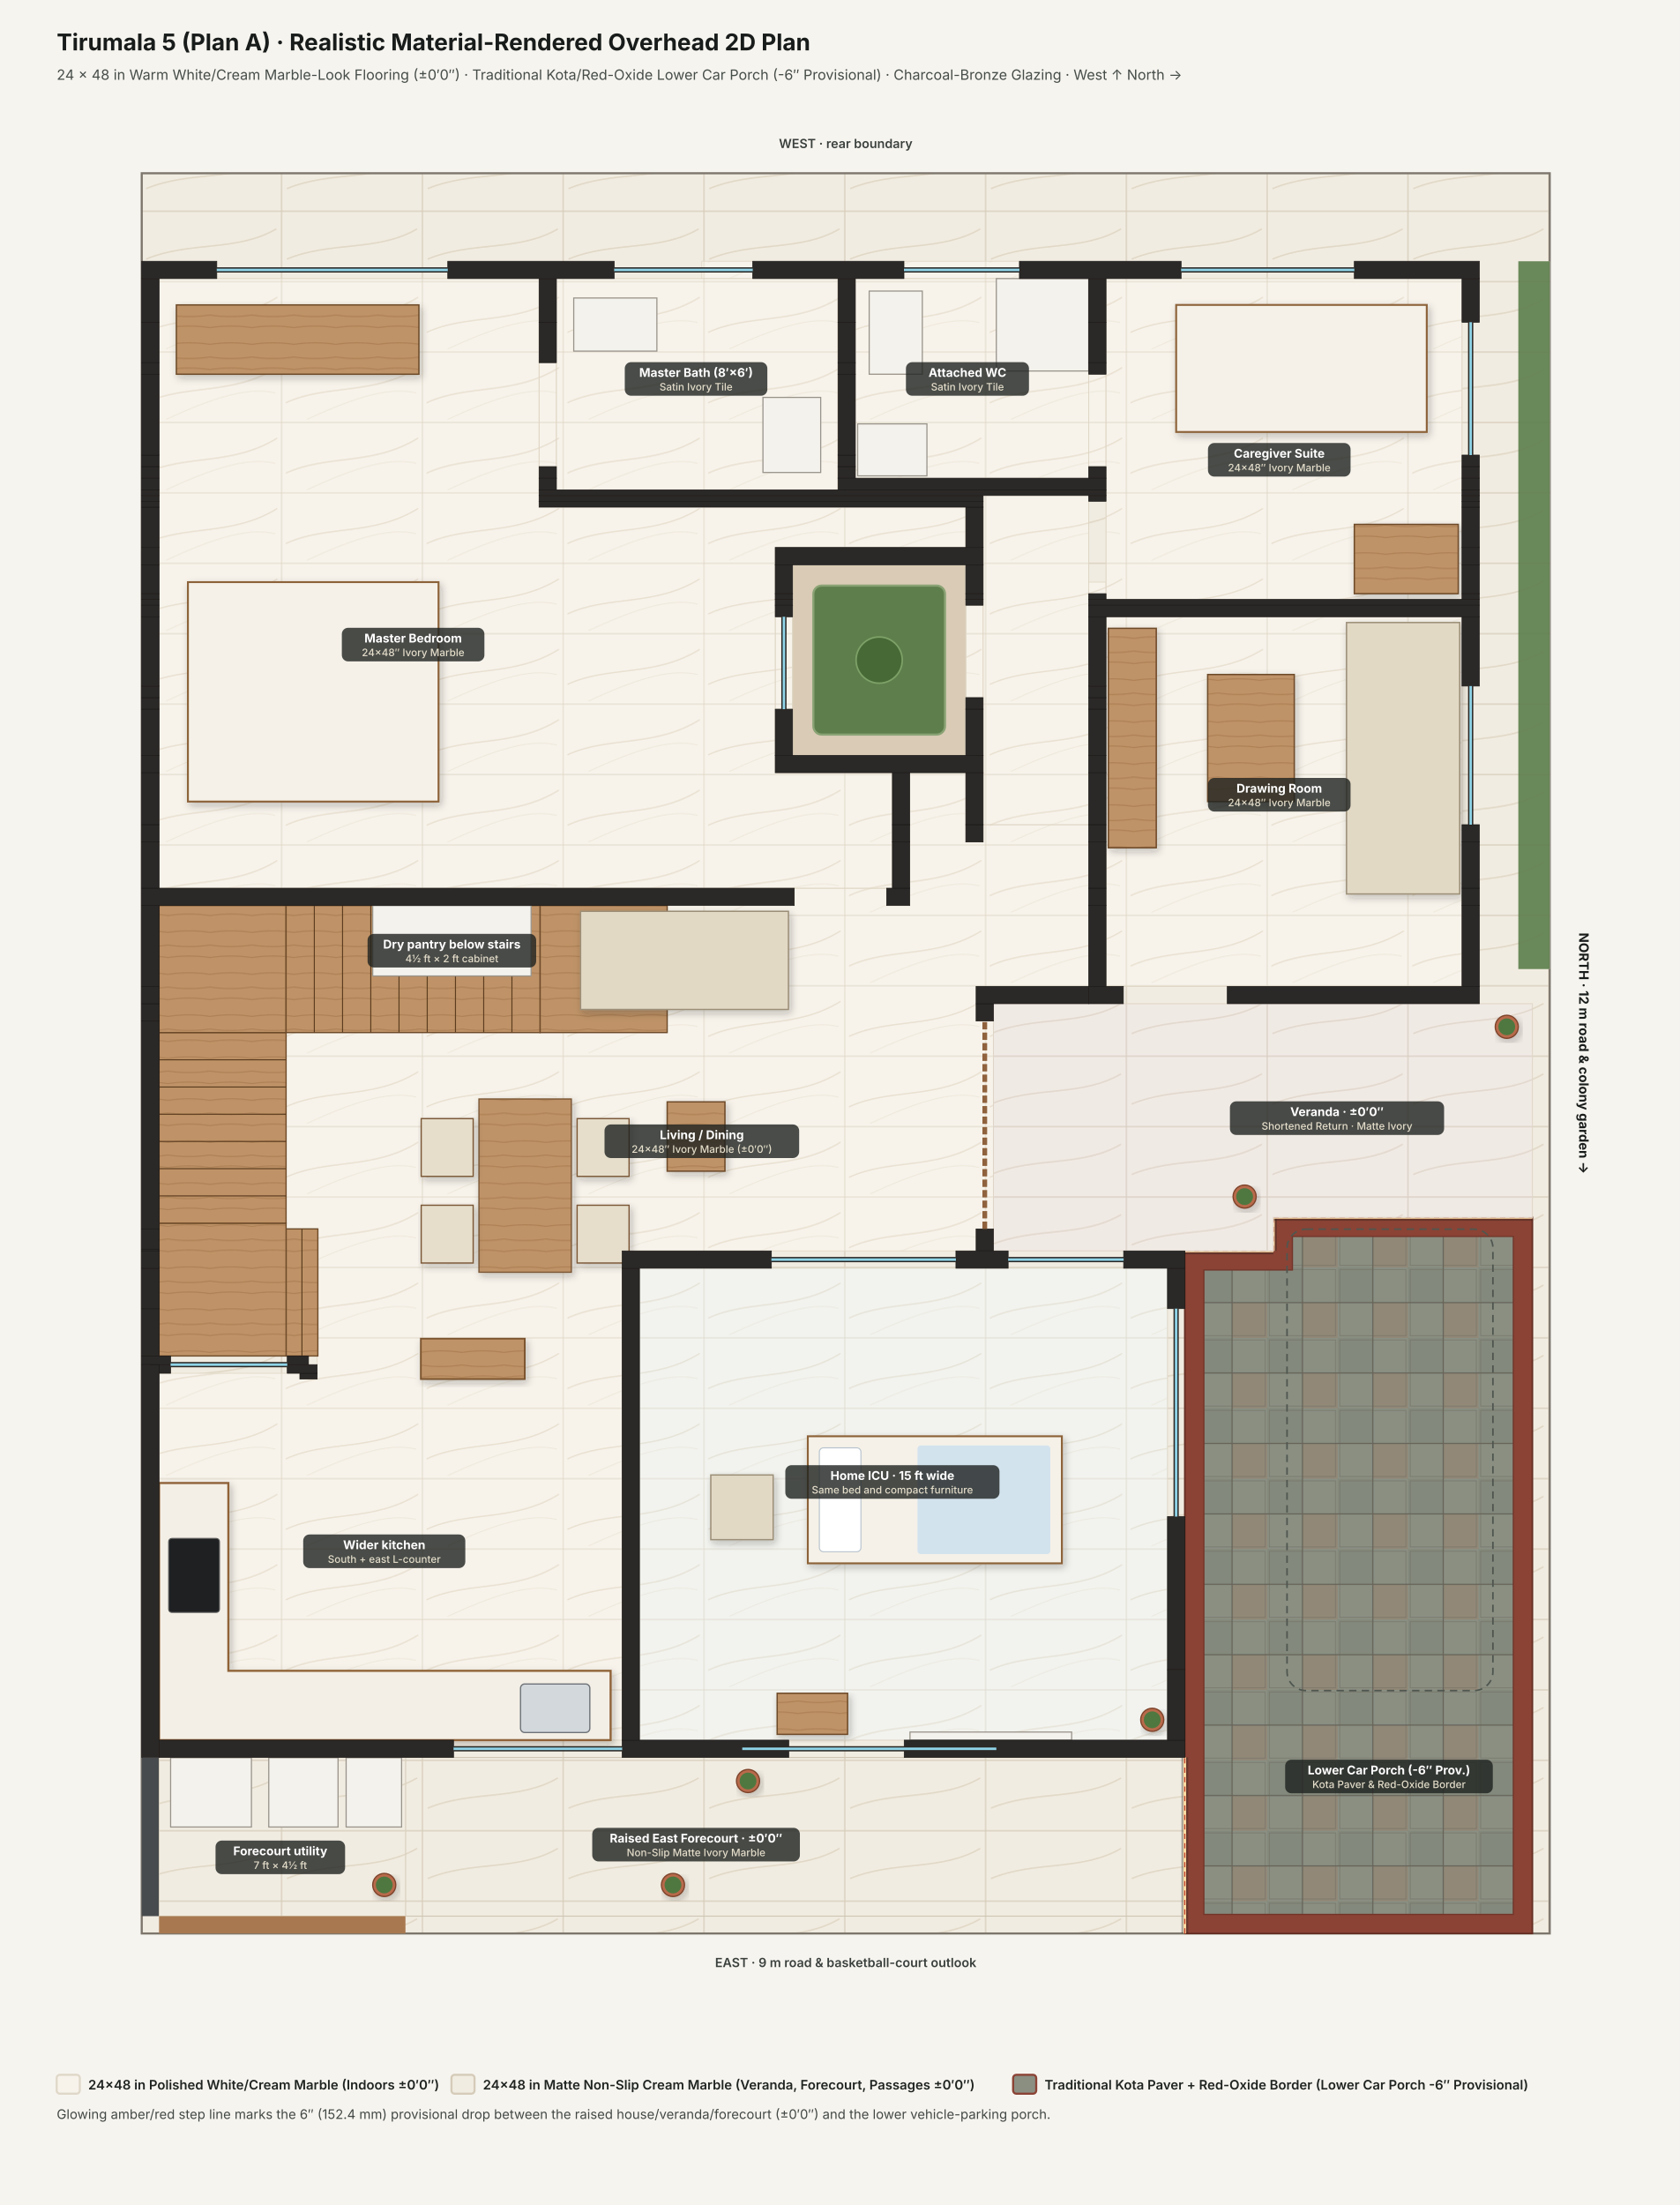
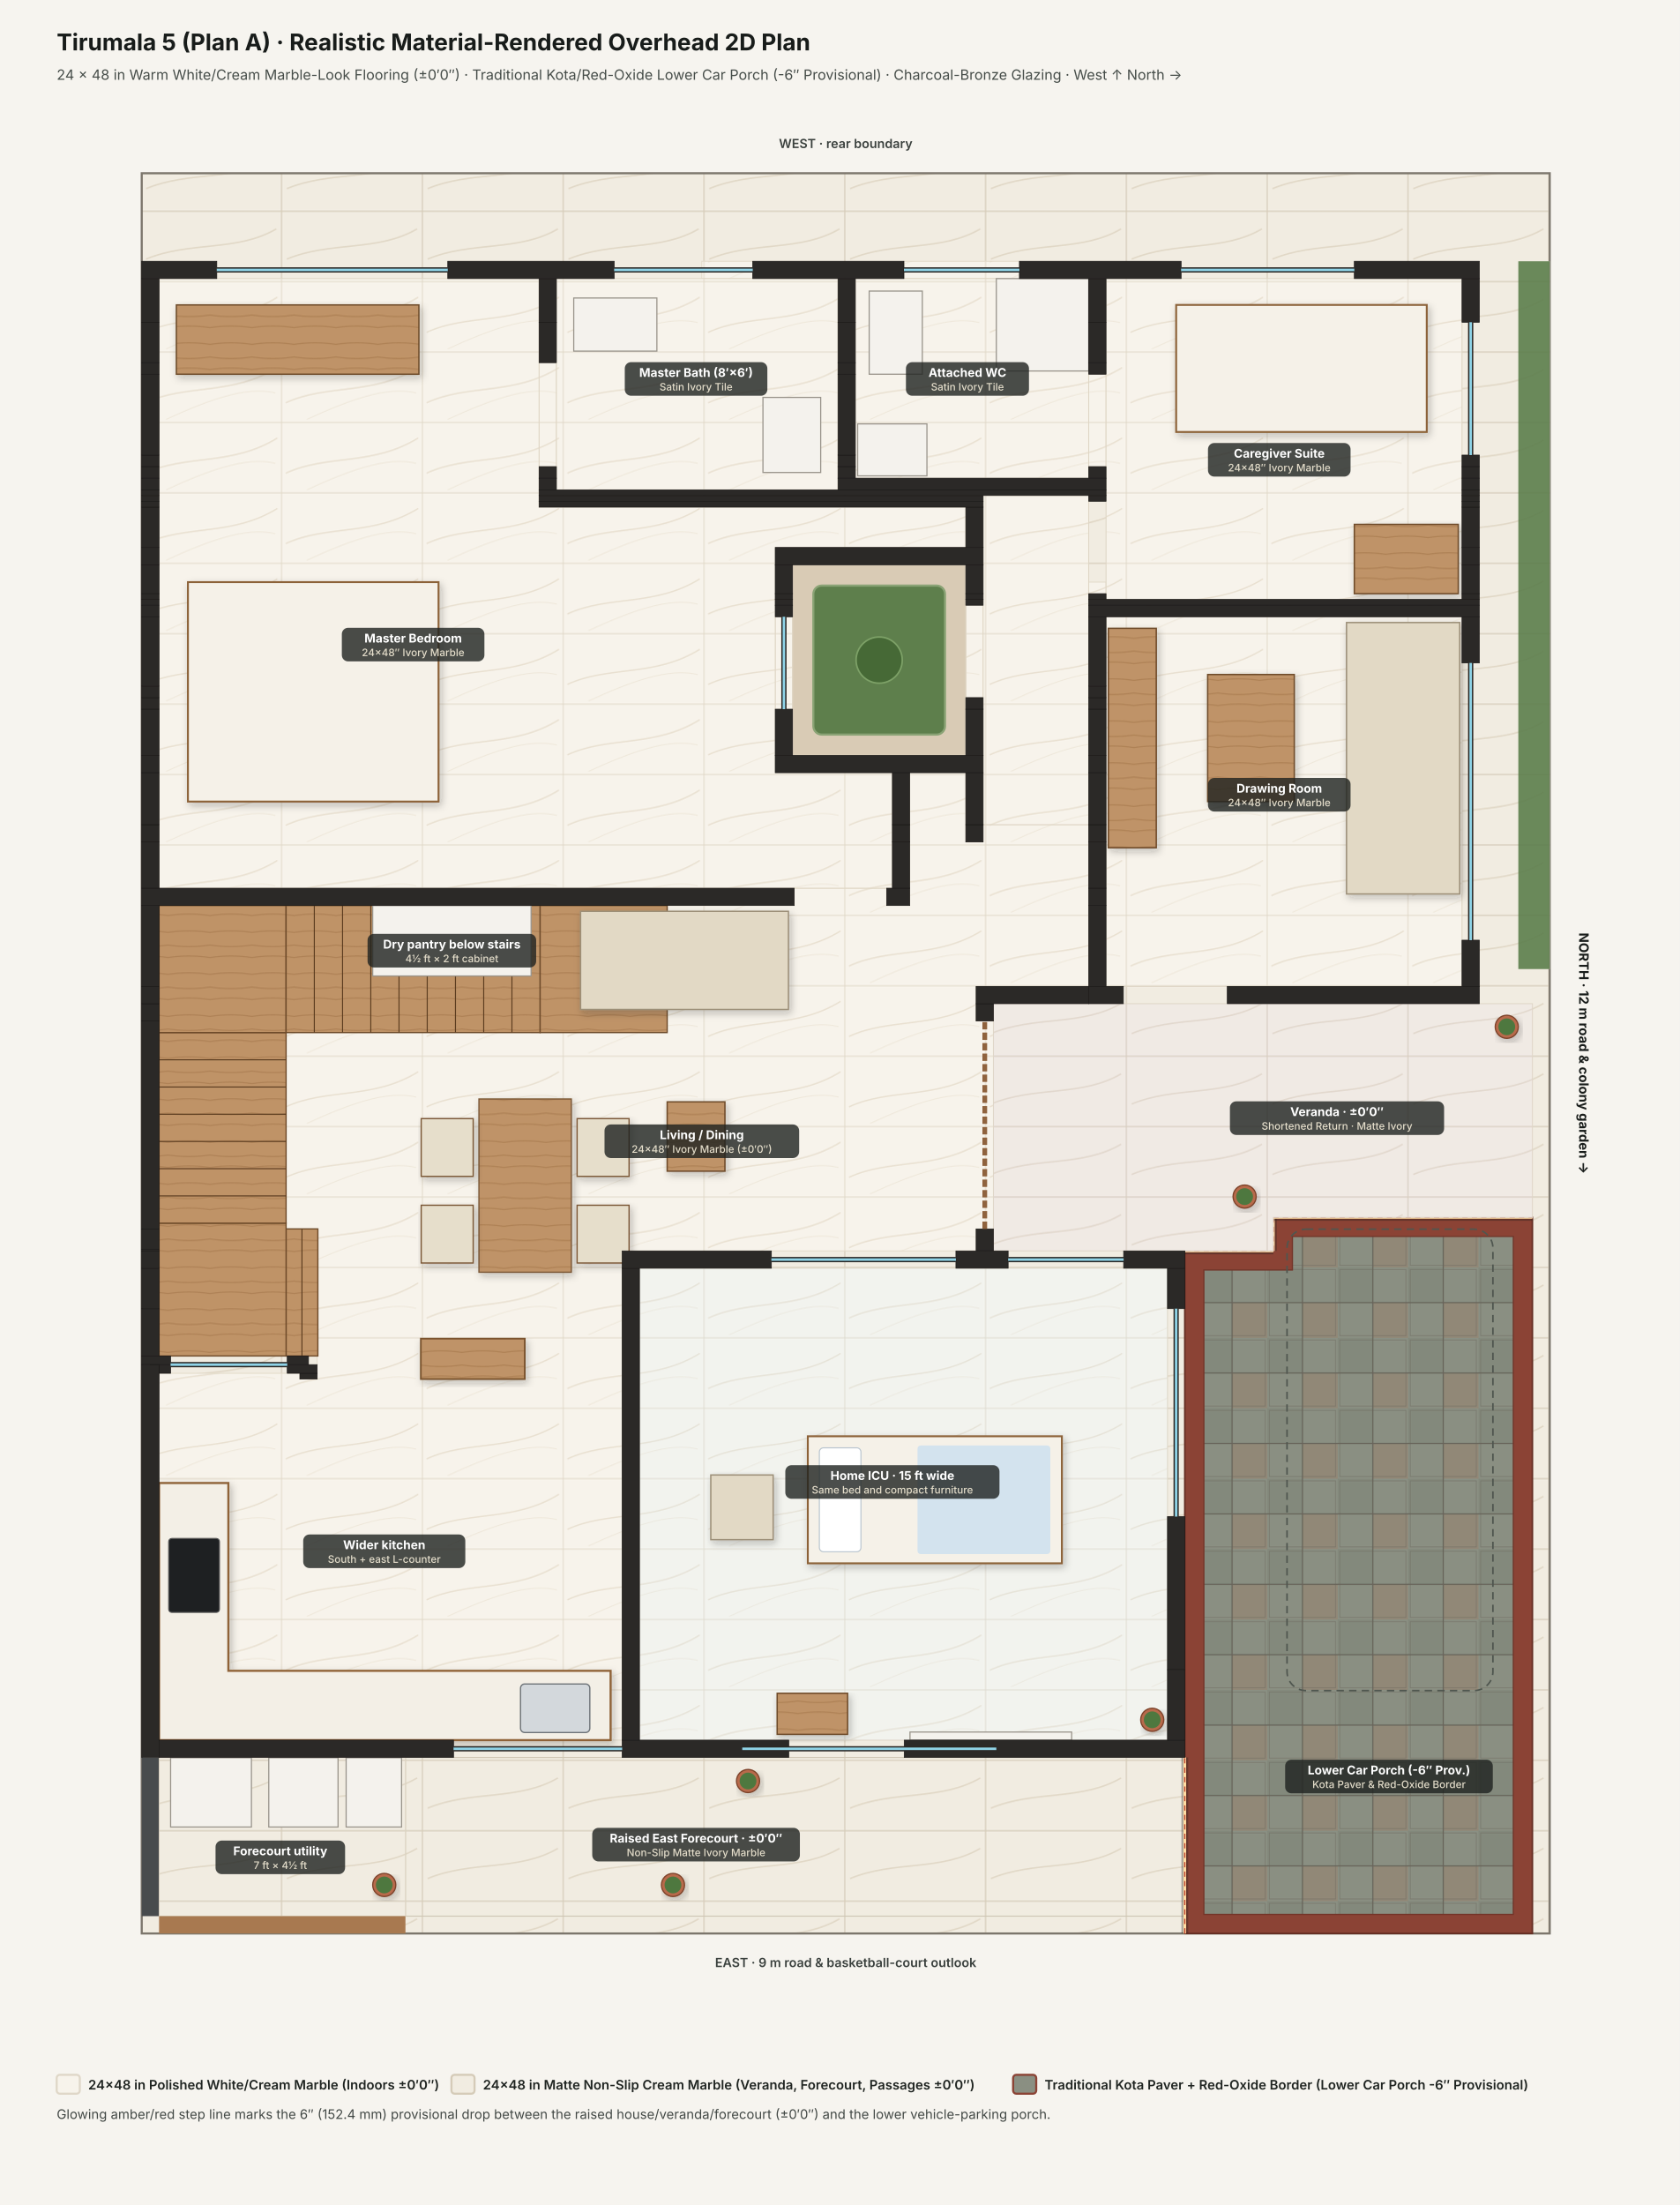
<svg xmlns="http://www.w3.org/2000/svg" viewBox="0 0 1600 2100" width="1600" height="2100" font-family="Inter, -apple-system, BlinkMacSystemFont, Segoe UI, sans-serif">
  <defs>
    <pattern id="marble-indoor" width="134.11" height="67.06" patternUnits="userSpaceOnUse">
      <rect width="134.11" height="67.06" fill="#f7f3eb" />
      <path d="M 4,48.3 C 42.9,30.2 87.2,41.6 130.1,14.8" fill="none" stroke="#e4dac8" stroke-width="1.3" opacity="0.75" />
      <path d="M 24.1,64.1 C 64.4,45.6 100.6,32.2 128.1,38.9" fill="none" stroke="#ebe3d4" stroke-width="0.9" opacity="0.7" />
      <rect width="134.11" height="67.06" fill="none" stroke="#dfd7c8" stroke-width="0.8" />
    </pattern>
    <pattern id="marble-outdoor" width="134.11" height="67.06" patternUnits="userSpaceOnUse">
      <rect width="134.11" height="67.06" fill="#f1ece1" />
      <path d="M 5,45.6 C 46.9,28.2 91.2,38.9 129.1,16.8" fill="none" stroke="#ddd3c0" stroke-width="1.4" opacity="0.8" />
      <rect width="134.11" height="67.06" fill="none" stroke="#d5cbb8" stroke-width="1.0" />
    </pattern>
    <pattern id="kota-porch" width="67.06" height="67.06" patternUnits="userSpaceOnUse">
      <rect width="67.06" height="67.06" fill="#8a8f82" />
      <rect x="0" y="0" width="33.53" height="33.53" fill="#83897c" />
      <rect x="33.53" y="33.53" width="33.53" height="33.53" fill="#97846e" opacity="0.55" />
      <rect x="2" y="2" width="63.06" height="63.06" fill="none" stroke="#6f6b61" stroke-width="0.8" opacity="0.55" />
      <path d="M 0,33.53 L 67.06,33.53 M 33.53,0 L 33.53,67.06" stroke="#68645a" stroke-width="1.1" />
    </pattern>
    <pattern id="oak-grain" width="40" height="40" patternUnits="userSpaceOnUse">
      <rect width="40" height="40" fill="#bf9367" />
      <path d="M0,8 Q20,5 40,8 M0,20 Q20,23 40,20 M0,32 Q20,29 40,32" fill="none" stroke="#a6794e" stroke-width="1.1" opacity="0.65" />
    </pattern>
    <filter id="soft-shadow" x="-10%" y="-10%" width="130%" height="130%">
      <feDropShadow dx="2" dy="3" stdDeviation="3.5" flood-color="#1d1a16" flood-opacity="0.26" />
    </filter>
  </defs>
  <rect x="0" y="0" width="1600" height="2100" fill="#f6f4ef" />
  <text x="54" y="48" font-size="22" font-weight="700" fill="#181c1a">Tirumala 5 (Plan A) · Realistic Material-Rendered Overhead 2D Plan</text>
  <text x="54" y="76" font-size="13.5" fill="#464d49">24 × 48 in Warm White/Cream Marble-Look Flooring (±0′0″) · Traditional Kota/Red-Oxide Lower Car Porch (-6″ Provisional) · Charcoal-Bronze Glazing · West ↑ North →</text>
  <text x="805.56" y="141.0" font-size="12" font-weight="600" text-anchor="middle" fill="#3a403d">WEST · rear boundary</text>
  <text x="805.56" y="1873.4" font-size="12" font-weight="600" text-anchor="middle" fill="#3a403d">EAST · 9 m road &amp; basketball-court outlook</text>
  <text x="1504.12" y="1003.2" font-size="12.5" font-weight="700" text-anchor="middle" fill="#181c1a" transform="rotate(90 1504.12 1003.2)">NORTH · 12 m road &amp; colony garden →</text>
  <rect x="135.0" y="165.0" width="1341.12" height="1676.4" fill="url(#marble-outdoor)" stroke="#7c766c" stroke-width="2" />
  <polygon points="1476.12,922.9 1476.12,248.82 1409.06,248.82 1409.06,922.9" fill="url(#marble-outdoor)" stroke="none" />
  <rect x="1446.2" y="248.82" width="29.9" height="674.1" fill="#587b48" opacity="0.88" />
  <polygon points="151.5,1673.76 1128.52,1673.76 1128.52,1824.9 386.2,1824.9 386.2,1674.02 151.5,1674.02" fill="url(#marble-outdoor)" stroke="#cfc6b4" stroke-width="1" />
  <polygon points="1212.87,1159.4 1459.62,1159.4 1459.62,1841.4 1128.52,1841.4 1128.52,1606.7 1128.52,1258.4 1128.52,1191.34 1212.87,1191.34" fill="#8b4335" stroke="#632d22" stroke-width="1.5" />
  <polygon points="1231.02,1177.55 1441.47,1177.55 1441.47,1823.25 1146.67,1823.25 1146.67,1209.49 1231.02,1209.49" fill="url(#kota-porch)" stroke="#733529" stroke-width="1.2" />
  <line x1="1128.52" y1="1841.4" x2="1128.52" y2="1673.76" stroke="#231f1b" stroke-width="6.5" stroke-opacity="0.35" />
  <line x1="1128.52" y1="1841.4" x2="1128.52" y2="1673.76" stroke="#ffdca2" stroke-width="2.6" />
  <line x1="1128.52" y1="1841.4" x2="1128.52" y2="1673.76" stroke="#b83b2b" stroke-width="1.1" stroke-dasharray="5,4" />
  <line x1="1128.52" y1="1191.34" x2="1212.87" y2="1191.34" stroke="#231f1b" stroke-width="6.5" stroke-opacity="0.35" />
  <line x1="1128.52" y1="1191.34" x2="1212.87" y2="1191.34" stroke="#ffdca2" stroke-width="2.6" />
  <line x1="1128.52" y1="1191.34" x2="1212.87" y2="1191.34" stroke="#b83b2b" stroke-width="1.1" stroke-dasharray="5,4" />
  <line x1="1212.87" y1="1191.34" x2="1212.87" y2="1159.4" stroke="#231f1b" stroke-width="6.5" stroke-opacity="0.35" />
  <line x1="1212.87" y1="1191.34" x2="1212.87" y2="1159.4" stroke="#ffdca2" stroke-width="2.6" />
  <line x1="1212.87" y1="1191.34" x2="1212.87" y2="1159.4" stroke="#b83b2b" stroke-width="1.1" stroke-dasharray="5,4" />
  <line x1="1212.87" y1="1159.4" x2="1459.62" y2="1159.4" stroke="#231f1b" stroke-width="6.5" stroke-opacity="0.35" />
  <line x1="1212.87" y1="1159.4" x2="1459.62" y2="1159.4" stroke="#ffdca2" stroke-width="2.6" />
  <line x1="1212.87" y1="1159.4" x2="1459.62" y2="1159.4" stroke="#b83b2b" stroke-width="1.1" stroke-dasharray="5,4" />
  <polygon points="285.61,1307.9 285.61,1313.4 302.11,1313.4 302.11,1307.9 302.11,1299.65 302.11,1291.4 302.75,1291.4 302.75,1170.4 272.5,1170.4 272.5,1164.9 272.5,983.4 355.0,983.4 355.0,862.44 505.88,862.44 505.88,983.4 514.5,983.4 514.5,862.4 723.5,862.4 756.5,862.4 756.5,845.9 844.5,845.9 844.5,862.4 866.5,862.4 866.5,845.9 866.5,801.9 866.5,785.4 866.5,735.9 905.0,735.9 919.92,735.9 919.92,785.4 919.92,801.9 936.42,801.9 936.42,785.4 1037.0,785.4 1037.0,801.9 1037.0,845.9 1037.0,862.4 1037.0,922.9 1037.0,939.4 929.75,939.4 929.75,955.9 929.75,972.4 946.25,972.4 946.25,1170.4 929.75,1170.4 929.75,1191.34 918.75,1191.34 910.5,1191.34 751.26,1191.34 734.76,1191.34 718.26,1191.34 592.6,1191.34 592.6,1207.84 592.6,1657.26 569.5,1657.26 450.61,1657.26 432.0,1657.26 417.61,1657.26 400.85,1657.26 151.5,1657.26 151.5,1307.9 162.5,1307.9 273.6,1307.9" fill="url(#marble-indoor)" stroke="#e2d9c8" stroke-width="0.8" />
  <polygon points="888.5,248.82 905.0,248.82 971.0,248.82 971.0,265.32 861.0,265.32 861.0,248.82" fill="url(#marble-indoor)" stroke="#e2d9c8" stroke-width="0.8" />
  <polygon points="529.98,444.4 513.48,444.4 513.48,345.4 529.98,345.4 529.98,345.4 529.98,444.4" fill="url(#marble-indoor)" stroke="#e2d9c8" stroke-width="0.8" />
  <polygon points="754.92,587.4 754.92,675.4 738.42,675.4 738.42,587.4" fill="url(#marble-indoor)" stroke="#e2d9c8" stroke-width="0.8" />
  <polygon points="919.92,576.4 936.42,576.4 936.42,664.4 919.92,664.4" fill="url(#marble-indoor)" stroke="#e2d9c8" stroke-width="0.8" />
  <polygon points="1053.5,356.4 1053.5,444.4 1037.0,444.4 1037.0,356.4" fill="url(#marble-indoor)" stroke="#e2d9c8" stroke-width="0.8" />
  <polygon points="716.98,248.82 716.98,265.32 668.5,265.32 668.5,248.82 707.0,248.82" fill="url(#marble-indoor)" stroke="#e2d9c8" stroke-width="0.8" />
  <polygon points="1037.0,554.4 1053.5,554.4 1053.5,565.4 1037.0,565.4" fill="url(#marble-indoor)" stroke="#e2d9c8" stroke-width="0.8" />
  <polygon points="850.0,845.9 738.42,845.9 151.5,845.9 151.5,482.99 151.5,265.32 513.48,265.32 513.48,482.99 738.42,482.99 919.92,482.99 919.92,521.4 738.42,521.4 738.42,735.9 850.0,735.9" fill="url(#marble-indoor)" stroke="#dfd6c5" stroke-width="0.9" />
  <polygon points="798.21,466.49 798.21,265.32 529.98,265.32 529.98,466.49" fill="url(#marble-indoor)" stroke="#dfd6c5" stroke-width="0.9" />
  <polygon points="1112.02,1657.26 1112.02,1207.84 609.1,1207.84 609.1,1657.26" fill="url(#marble-indoor)" stroke="#dfd6c5" stroke-width="0.9" />
  <polygon points="1392.56,939.4 1392.56,587.4 1053.5,587.4 1053.5,939.4" fill="url(#marble-indoor)" stroke="#dfd6c5" stroke-width="0.9" />
  <polygon points="1392.56,570.9 1392.56,265.32 1053.5,265.32 1053.5,570.9" fill="url(#marble-indoor)" stroke="#dfd6c5" stroke-width="0.9" />
  <polygon points="1037.0,455.4 1037.0,265.32 814.71,265.32 814.71,455.4" fill="url(#marble-indoor)" stroke="#dfd6c5" stroke-width="0.9" />
  <polygon points="919.92,719.4 919.92,537.9 754.92,537.9 754.92,719.4" fill="#d9cbb5" stroke="#dfd6c5" stroke-width="0.9" />
  <rect x="774.72" y="557.7" width="125.4" height="141.9" rx="8" fill="#5e7f4c" stroke="#8aa375" stroke-width="2" />
  <circle cx="837.42" cy="628.65" r="22" fill="#466936" stroke="#7da167" stroke-width="1.5" />
  <polygon points="1037.0,785.4 1037.0,471.9 936.42,471.9 936.42,785.4" fill="url(#marble-indoor)" stroke="#dfd6c5" stroke-width="0.9" />
  <polygon points="1169.0,955.9 1409.06,955.9 1459.62,955.9 1459.62,1109.9 1459.62,1159.4 1212.87,1159.4 1212.87,1191.34 1128.52,1191.34 1070.26,1191.34 960.26,1191.34 946.25,1191.34 946.25,1170.4 946.25,1109.9 946.25,972.4 946.25,955.9 1037.0,955.9 1070.0,955.9" fill="url(#marble-outdoor)" stroke="#dfd6c5" stroke-width="0.9" />
  <polygon points="386.2,1824.9 386.2,1674.02 151.5,1674.02 151.5,1824.9" fill="url(#marble-outdoor)" stroke="#dfd6c5" stroke-width="0.9" />
  <polygon points="1112.02,1657.26 1112.02,1207.84 609.1,1207.84 609.1,1657.26" fill="#d8eefb" fill-opacity="0.16" stroke="none" />
  <polygon points="1169.0,955.9 1409.06,955.9 1459.62,955.9 1459.62,1109.9 1459.62,1159.4 1212.87,1159.4 1212.87,1191.34 1128.52,1191.34 1070.26,1191.34 960.26,1191.34 946.25,1191.34 946.25,1170.4 946.25,1109.9 946.25,972.4 946.25,955.9 1037.0,955.9 1070.0,955.9" fill="#eadcf8" fill-opacity="0.14" stroke="none" />
  <polygon points="151.5,1657.26 581.6,1657.26 581.6,1591.26 217.5,1591.26 217.5,1412.4 151.5,1412.4" fill="#f3efe6" stroke="#8f6339" stroke-width="2.0" filter="url(#soft-shadow)" />
  <polygon points="499.85,1313.4 499.85,1274.9 400.85,1274.9 400.85,1313.4" fill="url(#oak-grain)" stroke="#7a522d" stroke-width="1.6" filter="url(#soft-shadow)" />
  <rect x="495.8" y="1603.8" width="66.0" height="46.2" rx="4" fill="#d3d8dc" stroke="#6d7378" stroke-width="1.2" />
  <rect x="160.65" y="1465.2" width="48.4" height="70.4" rx="3" fill="#1e2022" stroke="#555" stroke-width="1" />
  <polygon points="302.75,1291.4 302.75,1170.4 272.5,1170.4 272.5,1291.4" fill="url(#oak-grain)" stroke="#6e4b2a" stroke-width="1.2" />
  <line x1="287.62" y1="1291.4" x2="287.62" y2="1170.4" stroke="#5c3d20" stroke-width="1.0" />
  <polygon points="272.5,1291.4 272.5,1164.9 151.5,1164.9 151.5,1291.4" fill="url(#oak-grain)" stroke="#6e4b2a" stroke-width="1.2" />
  <polygon points="272.5,1164.9 272.5,983.4 151.5,983.4 151.5,1164.9" fill="url(#oak-grain)" stroke="#6e4b2a" stroke-width="1.2" />
  <line x1="151.5" y1="1138.97" x2="272.5" y2="1138.97" stroke="#5c3d20" stroke-width="1.0" />
  <line x1="151.5" y1="1113.04" x2="272.5" y2="1113.04" stroke="#5c3d20" stroke-width="1.0" />
  <line x1="151.5" y1="1087.11" x2="272.5" y2="1087.11" stroke="#5c3d20" stroke-width="1.0" />
  <line x1="151.5" y1="1061.19" x2="272.5" y2="1061.19" stroke="#5c3d20" stroke-width="1.0" />
  <line x1="151.5" y1="1035.26" x2="272.5" y2="1035.26" stroke="#5c3d20" stroke-width="1.0" />
  <line x1="151.5" y1="1009.33" x2="272.5" y2="1009.33" stroke="#5c3d20" stroke-width="1.0" />
  <polygon points="272.5,983.4 272.5,862.4 151.5,862.4 151.5,983.4" fill="url(#oak-grain)" stroke="#6e4b2a" stroke-width="1.2" />
  <polygon points="514.5,983.4 514.5,862.4 272.5,862.4 272.5,983.4" fill="url(#oak-grain)" stroke="#6e4b2a" stroke-width="1.2" />
  <line x1="299.39" y1="983.4" x2="299.39" y2="862.4" stroke="#5c3d20" stroke-width="1.0" />
  <line x1="326.28" y1="983.4" x2="326.28" y2="862.4" stroke="#5c3d20" stroke-width="1.0" />
  <line x1="353.17" y1="983.4" x2="353.17" y2="862.4" stroke="#5c3d20" stroke-width="1.0" />
  <line x1="380.06" y1="983.4" x2="380.06" y2="862.4" stroke="#5c3d20" stroke-width="1.0" />
  <line x1="406.94" y1="983.4" x2="406.94" y2="862.4" stroke="#5c3d20" stroke-width="1.0" />
  <line x1="433.83" y1="983.4" x2="433.83" y2="862.4" stroke="#5c3d20" stroke-width="1.0" />
  <line x1="460.72" y1="983.4" x2="460.72" y2="862.4" stroke="#5c3d20" stroke-width="1.0" />
  <line x1="487.61" y1="983.4" x2="487.61" y2="862.4" stroke="#5c3d20" stroke-width="1.0" />
  <polygon points="635.5,983.4 635.5,862.4 514.5,862.4 514.5,983.4" fill="url(#oak-grain)" stroke="#6e4b2a" stroke-width="1.2" />
  <polygon points="417.7,763.4 417.7,554.4 179.0,554.4 179.0,763.4" fill="#f5f1e8" stroke="#8c6239" stroke-width="1.8" filter="url(#soft-shadow)" />
  <polygon points="399.0,356.4 399.0,290.4 168.0,290.4 168.0,356.4" fill="url(#oak-grain)" stroke="#6e4b2a" stroke-width="1.3" filter="url(#soft-shadow)" />
  <polygon points="625.68,334.4 625.68,283.8 546.48,283.8 546.48,334.4" fill="#f4f2ed" stroke="#99948b" stroke-width="1.1" />
  <polygon points="781.71,449.99 781.71,378.49 726.71,378.49 726.71,449.99" fill="#f4f2ed" stroke="#99948b" stroke-width="1.1" />
  <polygon points="1011.44,1488.87 1011.44,1367.87 769.44,1367.87 769.44,1488.87" fill="#f5f1e8" stroke="#8c6239" stroke-width="1.8" filter="url(#soft-shadow)" />
  <rect x="780.44" y="1378.87" width="39.6" height="99.0" rx="4" fill="#ffffff" stroke="#b8c4ce" stroke-width="1" />
  <rect x="873.94" y="1376.67" width="126.5" height="103.4" rx="3" fill="#d3e3ee" stroke="none" />
  <polygon points="736.44,1466.34 736.44,1404.74 677.04,1404.74 677.04,1466.34" fill="#e2d9c5" stroke="#9c8f78" stroke-width="1.3" filter="url(#soft-shadow)" />
  <polygon points="807.32,1651.76 807.32,1612.64 740.26,1612.64 740.26,1651.76" fill="url(#oak-grain)" stroke="#6e4b2a" stroke-width="1.3" filter="url(#soft-shadow)" />
  <polygon points="1020.76,1657.26 1020.76,1649.56 866.76,1649.56 866.76,1657.26" fill="#f4f2ed" stroke="#99948b" stroke-width="1.1" />
  <polygon points="1358.99,411.4 1358.99,290.4 1120.29,290.4 1120.29,411.4" fill="#f5f1e8" stroke="#8c6239" stroke-width="1.8" filter="url(#soft-shadow)" />
  <polygon points="1389.0,565.4 1389.0,499.4 1290.0,499.4 1290.0,565.4" fill="url(#oak-grain)" stroke="#6e4b2a" stroke-width="1.3" filter="url(#soft-shadow)" />
  <polygon points="878.51,356.4 878.51,277.2 827.91,277.2 827.91,356.4" fill="#f4f2ed" stroke="#99948b" stroke-width="1.1" />
  <polygon points="882.91,453.2 882.91,403.7 816.91,403.7 816.91,453.2" fill="#f4f2ed" stroke="#99948b" stroke-width="1.1" />
  <polygon points="1037.0,353.32 1037.0,265.32 949.0,265.32 949.0,353.32" fill="#f4f2ed" stroke="#99948b" stroke-width="1.1" />
  <polygon points="1390.36,851.4 1390.36,592.9 1282.56,592.9 1282.56,851.4" fill="#e2d9c5" stroke="#9c8f78" stroke-width="1.3" filter="url(#soft-shadow)" />
  <polygon points="1232.8,763.4 1232.8,642.4 1150.3,642.4 1150.3,763.4" fill="url(#oak-grain)" stroke="#6e4b2a" stroke-width="1.3" filter="url(#soft-shadow)" />
  <polygon points="1101.35,807.4 1101.35,598.4 1055.7,598.4 1055.7,807.4" fill="url(#oak-grain)" stroke="#6e4b2a" stroke-width="1.3" filter="url(#soft-shadow)" />
  <polygon points="751.0,961.4 751.0,867.9 553.0,867.9 553.0,961.4" fill="#e2d9c5" stroke="#9c8f78" stroke-width="1.3" filter="url(#soft-shadow)" />
  <polygon points="690.5,1115.4 690.5,1049.4 635.5,1049.4 635.5,1115.4" fill="url(#oak-grain)" stroke="#6e4b2a" stroke-width="1.3" filter="url(#soft-shadow)" />
  <polygon points="544.2,1211.65 544.2,1046.65 456.2,1046.65 456.2,1211.65" fill="url(#oak-grain)" stroke="#7a5736" stroke-width="1.2" filter="url(#soft-shadow)" />
  <polygon points="450.7,1202.85 450.7,1147.85 401.2,1147.85 401.2,1202.85" fill="#e6decb" stroke="#7a5736" stroke-width="1.2" filter="url(#soft-shadow)" />
  <polygon points="450.7,1120.35 450.7,1065.35 401.2,1065.35 401.2,1120.35" fill="#e6decb" stroke="#7a5736" stroke-width="1.2" filter="url(#soft-shadow)" />
  <polygon points="599.2,1202.85 599.2,1147.85 549.7,1147.85 549.7,1202.85" fill="#e6decb" stroke="#7a5736" stroke-width="1.2" filter="url(#soft-shadow)" />
  <polygon points="599.2,1120.35 599.2,1065.35 549.7,1065.35 549.7,1120.35" fill="#e6decb" stroke="#7a5736" stroke-width="1.2" filter="url(#soft-shadow)" />
  <polygon points="505.88,929.5 505.88,862.44 355.0,862.44 355.0,929.5" fill="#f4f2ed" stroke="#99948b" stroke-width="1.1" />
  <polygon points="239.5,1740.02 239.5,1674.02 162.5,1674.02 162.5,1740.02" fill="#f4f2ed" stroke="#99948b" stroke-width="1.1" />
  <polygon points="322.0,1740.02 322.0,1674.02 256.0,1674.02 256.0,1740.02" fill="#f4f2ed" stroke="#99948b" stroke-width="1.1" />
  <polygon points="382.5,1740.02 382.5,1674.02 329.7,1674.02 329.7,1740.02" fill="#f4f2ed" stroke="#99948b" stroke-width="1.1" />
  <rect x="1225.9" y="1170.67" width="196.1" height="439.4" rx="18" fill="none" stroke="#4f564f" stroke-width="1.5" stroke-dasharray="7,5" />
  <rect x="861.26" y="1657.26" width="267.26" height="16.5" fill="#2b2927" stroke="#1a1817" stroke-width="0.6" />
  <rect x="1112.02" y="1444.34" width="16.5" height="145.86" fill="#2b2927" stroke="#1a1817" stroke-width="0.6" />
  <rect x="285.61" y="1307.9" width="16.5" height="5.5" fill="#2b2927" stroke="#1a1817" stroke-width="0.6" />
  <rect x="273.6" y="1299.65" width="28.51" height="8.25" fill="#2b2927" stroke="#1a1817" stroke-width="0.6" />
  <rect x="143.25" y="1299.65" width="19.25" height="8.25" fill="#2b2927" stroke="#1a1817" stroke-width="0.6" />
  <rect x="273.6" y="1291.4" width="20.26" height="8.25" fill="#2b2927" stroke="#1a1817" stroke-width="0.6" />
  <rect x="135.0" y="1291.4" width="27.5" height="8.25" fill="#2b2927" stroke="#1a1817" stroke-width="0.6" />
  <rect x="135.0" y="1246.34" width="16.5" height="45.06" fill="#2b2927" stroke="#1a1817" stroke-width="0.6" />
  <rect x="135.0" y="1207.84" width="16.5" height="38.5" fill="#2b2927" stroke="#1a1817" stroke-width="0.6" />
  <rect x="1112.02" y="1207.84" width="16.5" height="38.5" fill="#2b2927" stroke="#1a1817" stroke-width="0.6" />
  <rect x="135.0" y="1191.34" width="16.5" height="16.5" fill="#2b2927" stroke="#1a1817" stroke-width="0.6" />
  <rect x="1070.26" y="1191.34" width="58.26" height="16.5" fill="#2b2927" stroke="#1a1817" stroke-width="0.6" />
  <rect x="135.0" y="1189.69" width="16.5" height="1.65" fill="#2b2927" stroke="#1a1817" stroke-width="0.6" />
  <rect x="135.0" y="1170.4" width="16.5" height="19.29" fill="#2b2927" stroke="#1a1817" stroke-width="0.6" />
  <rect x="135.0" y="972.4" width="16.5" height="198.0" fill="#2b2927" stroke="#1a1817" stroke-width="0.6" />
  <rect x="135.0" y="955.9" width="16.5" height="16.5" fill="#2b2927" stroke="#1a1817" stroke-width="0.6" />
  <rect x="1037.0" y="939.4" width="33.0" height="16.5" fill="#2b2927" stroke="#1a1817" stroke-width="0.6" />
  <rect x="135.0" y="939.4" width="16.5" height="16.5" fill="#2b2927" stroke="#1a1817" stroke-width="0.6" />
  <rect x="1169.0" y="939.4" width="240.06" height="16.5" fill="#2b2927" stroke="#1a1817" stroke-width="0.6" />
  <rect x="1037.0" y="862.4" width="16.5" height="77.0" fill="#2b2927" stroke="#1a1817" stroke-width="0.6" />
  <rect x="135.0" y="862.4" width="16.5" height="77.0" fill="#2b2927" stroke="#1a1817" stroke-width="0.6" />
-   <rect x="1392.56" y="862.4" width="16.5" height="77.0" fill="#2b2927" stroke="#1a1817" stroke-width="0.6" />
+   <rect x="1392.56" y="895.4" width="16.5" height="44.0" fill="#2b2927" stroke="#1a1817" stroke-width="0.6" />
  <rect x="844.5" y="845.9" width="22.0" height="16.5" fill="#2b2927" stroke="#1a1817" stroke-width="0.6" />
  <rect x="1037.0" y="845.9" width="16.5" height="16.5" fill="#2b2927" stroke="#1a1817" stroke-width="0.6" />
  <rect x="135.0" y="845.9" width="621.5" height="16.5" fill="#2b2927" stroke="#1a1817" stroke-width="0.6" />
-   <rect x="1392.56" y="845.9" width="16.5" height="16.5" fill="#2b2927" stroke="#1a1817" stroke-width="0.6" />
  <rect x="850.0" y="801.9" width="16.5" height="44.0" fill="#2b2927" stroke="#1a1817" stroke-width="0.6" />
  <rect x="1037.0" y="801.9" width="16.5" height="44.0" fill="#2b2927" stroke="#1a1817" stroke-width="0.6" />
  <rect x="135.0" y="801.9" width="16.5" height="44.0" fill="#2b2927" stroke="#1a1817" stroke-width="0.6" />
-   <rect x="1392.56" y="801.9" width="16.5" height="44.0" fill="#2b2927" stroke="#1a1817" stroke-width="0.6" />
  <rect x="919.92" y="785.4" width="16.5" height="16.5" fill="#2b2927" stroke="#1a1817" stroke-width="0.6" />
  <rect x="850.0" y="785.4" width="16.5" height="16.5" fill="#2b2927" stroke="#1a1817" stroke-width="0.6" />
  <rect x="1037.0" y="785.4" width="16.5" height="16.5" fill="#2b2927" stroke="#1a1817" stroke-width="0.6" />
  <rect x="135.0" y="785.4" width="16.5" height="16.5" fill="#2b2927" stroke="#1a1817" stroke-width="0.6" />
-   <rect x="1392.56" y="785.4" width="16.5" height="16.5" fill="#2b2927" stroke="#1a1817" stroke-width="0.6" />
  <rect x="919.92" y="735.9" width="16.5" height="49.5" fill="#2b2927" stroke="#1a1817" stroke-width="0.6" />
  <rect x="850.0" y="735.9" width="16.5" height="49.5" fill="#2b2927" stroke="#1a1817" stroke-width="0.6" />
  <rect x="1037.0" y="735.9" width="16.5" height="49.5" fill="#2b2927" stroke="#1a1817" stroke-width="0.6" />
  <rect x="135.0" y="735.9" width="16.5" height="49.5" fill="#2b2927" stroke="#1a1817" stroke-width="0.6" />
  <rect x="738.42" y="719.4" width="198.0" height="16.5" fill="#2b2927" stroke="#1a1817" stroke-width="0.6" />
  <rect x="1037.0" y="719.4" width="16.5" height="16.5" fill="#2b2927" stroke="#1a1817" stroke-width="0.6" />
  <rect x="135.0" y="719.4" width="16.5" height="16.5" fill="#2b2927" stroke="#1a1817" stroke-width="0.6" />
  <rect x="919.92" y="675.4" width="16.5" height="44.0" fill="#2b2927" stroke="#1a1817" stroke-width="0.6" />
  <rect x="738.42" y="675.4" width="16.5" height="44.0" fill="#2b2927" stroke="#1a1817" stroke-width="0.6" />
  <rect x="1037.0" y="675.4" width="16.5" height="44.0" fill="#2b2927" stroke="#1a1817" stroke-width="0.6" />
  <rect x="135.0" y="675.4" width="16.5" height="44.0" fill="#2b2927" stroke="#1a1817" stroke-width="0.6" />
  <rect x="919.92" y="664.4" width="16.5" height="11.0" fill="#2b2927" stroke="#1a1817" stroke-width="0.6" />
  <rect x="1037.0" y="664.4" width="16.5" height="11.0" fill="#2b2927" stroke="#1a1817" stroke-width="0.6" />
  <rect x="135.0" y="664.4" width="16.5" height="11.0" fill="#2b2927" stroke="#1a1817" stroke-width="0.6" />
  <rect x="1037.0" y="653.4" width="16.5" height="11.0" fill="#2b2927" stroke="#1a1817" stroke-width="0.6" />
  <rect x="135.0" y="653.4" width="16.5" height="11.0" fill="#2b2927" stroke="#1a1817" stroke-width="0.6" />
-   <rect x="1392.56" y="587.4" width="16.5" height="66.0" fill="#2b2927" stroke="#1a1817" stroke-width="0.6" />
+   <rect x="1392.56" y="587.4" width="16.5" height="44.0" fill="#2b2927" stroke="#1a1817" stroke-width="0.6" />
  <rect x="1037.0" y="587.4" width="16.5" height="66.0" fill="#2b2927" stroke="#1a1817" stroke-width="0.6" />
  <rect x="135.0" y="587.4" width="16.5" height="66.0" fill="#2b2927" stroke="#1a1817" stroke-width="0.6" />
  <rect x="738.42" y="576.4" width="16.5" height="11.0" fill="#2b2927" stroke="#1a1817" stroke-width="0.6" />
  <rect x="1037.0" y="576.4" width="372.06" height="11.0" fill="#2b2927" stroke="#1a1817" stroke-width="0.6" />
  <rect x="135.0" y="576.4" width="16.5" height="11.0" fill="#2b2927" stroke="#1a1817" stroke-width="0.6" />
  <rect x="919.92" y="570.9" width="16.5" height="5.5" fill="#2b2927" stroke="#1a1817" stroke-width="0.6" />
  <rect x="738.42" y="570.9" width="16.5" height="5.5" fill="#2b2927" stroke="#1a1817" stroke-width="0.6" />
  <rect x="1037.0" y="570.9" width="372.06" height="5.5" fill="#2b2927" stroke="#1a1817" stroke-width="0.6" />
  <rect x="135.0" y="570.9" width="16.5" height="5.5" fill="#2b2927" stroke="#1a1817" stroke-width="0.6" />
  <rect x="919.92" y="565.4" width="16.5" height="5.5" fill="#2b2927" stroke="#1a1817" stroke-width="0.6" />
  <rect x="738.42" y="565.4" width="16.5" height="5.5" fill="#2b2927" stroke="#1a1817" stroke-width="0.6" />
  <rect x="1037.0" y="565.4" width="16.5" height="5.5" fill="#2b2927" stroke="#1a1817" stroke-width="0.6" />
  <rect x="1392.56" y="565.4" width="16.5" height="5.5" fill="#2b2927" stroke="#1a1817" stroke-width="0.6" />
  <rect x="135.0" y="565.4" width="16.5" height="5.5" fill="#2b2927" stroke="#1a1817" stroke-width="0.6" />
  <rect x="919.92" y="537.9" width="16.5" height="27.5" fill="#2b2927" stroke="#1a1817" stroke-width="0.6" />
  <rect x="738.42" y="537.9" width="16.5" height="27.5" fill="#2b2927" stroke="#1a1817" stroke-width="0.6" />
  <rect x="1392.56" y="537.9" width="16.5" height="27.5" fill="#2b2927" stroke="#1a1817" stroke-width="0.6" />
  <rect x="135.0" y="537.9" width="16.5" height="27.5" fill="#2b2927" stroke="#1a1817" stroke-width="0.6" />
  <rect x="738.42" y="521.4" width="198.0" height="16.5" fill="#2b2927" stroke="#1a1817" stroke-width="0.6" />
  <rect x="1392.56" y="521.4" width="16.5" height="16.5" fill="#2b2927" stroke="#1a1817" stroke-width="0.6" />
  <rect x="135.0" y="521.4" width="16.5" height="16.5" fill="#2b2927" stroke="#1a1817" stroke-width="0.6" />
  <rect x="919.92" y="482.99" width="16.5" height="38.41" fill="#2b2927" stroke="#1a1817" stroke-width="0.6" />
  <rect x="1392.56" y="482.99" width="16.5" height="38.41" fill="#2b2927" stroke="#1a1817" stroke-width="0.6" />
  <rect x="135.0" y="482.99" width="16.5" height="38.41" fill="#2b2927" stroke="#1a1817" stroke-width="0.6" />
  <rect x="513.48" y="477.4" width="422.93" height="5.59" fill="#2b2927" stroke="#1a1817" stroke-width="0.6" />
  <rect x="1392.56" y="477.4" width="16.5" height="5.59" fill="#2b2927" stroke="#1a1817" stroke-width="0.6" />
  <rect x="135.0" y="477.4" width="16.5" height="5.59" fill="#2b2927" stroke="#1a1817" stroke-width="0.6" />
  <rect x="513.48" y="471.9" width="422.93" height="5.5" fill="#2b2927" stroke="#1a1817" stroke-width="0.6" />
  <rect x="1037.0" y="471.9" width="16.5" height="5.5" fill="#2b2927" stroke="#1a1817" stroke-width="0.6" />
  <rect x="1392.56" y="471.9" width="16.5" height="5.5" fill="#2b2927" stroke="#1a1817" stroke-width="0.6" />
  <rect x="135.0" y="471.9" width="16.5" height="5.5" fill="#2b2927" stroke="#1a1817" stroke-width="0.6" />
  <rect x="513.48" y="466.49" width="540.02" height="5.41" fill="#2b2927" stroke="#1a1817" stroke-width="0.6" />
  <rect x="1392.56" y="466.49" width="16.5" height="5.41" fill="#2b2927" stroke="#1a1817" stroke-width="0.6" />
  <rect x="135.0" y="466.49" width="16.5" height="5.41" fill="#2b2927" stroke="#1a1817" stroke-width="0.6" />
  <rect x="513.48" y="455.4" width="16.5" height="11.09" fill="#2b2927" stroke="#1a1817" stroke-width="0.6" />
  <rect x="798.21" y="455.4" width="255.29" height="11.09" fill="#2b2927" stroke="#1a1817" stroke-width="0.6" />
  <rect x="1392.56" y="455.4" width="16.5" height="11.09" fill="#2b2927" stroke="#1a1817" stroke-width="0.6" />
  <rect x="135.0" y="455.4" width="16.5" height="11.09" fill="#2b2927" stroke="#1a1817" stroke-width="0.6" />
  <rect x="513.48" y="444.4" width="16.5" height="11.0" fill="#2b2927" stroke="#1a1817" stroke-width="0.6" />
  <rect x="798.21" y="444.4" width="16.5" height="11.0" fill="#2b2927" stroke="#1a1817" stroke-width="0.6" />
  <rect x="1037.0" y="444.4" width="16.5" height="11.0" fill="#2b2927" stroke="#1a1817" stroke-width="0.6" />
  <rect x="1392.56" y="444.4" width="16.5" height="11.0" fill="#2b2927" stroke="#1a1817" stroke-width="0.6" />
  <rect x="135.0" y="444.4" width="16.5" height="11.0" fill="#2b2927" stroke="#1a1817" stroke-width="0.6" />
  <rect x="798.21" y="433.4" width="16.5" height="11.0" fill="#2b2927" stroke="#1a1817" stroke-width="0.6" />
  <rect x="1392.56" y="433.4" width="16.5" height="11.0" fill="#2b2927" stroke="#1a1817" stroke-width="0.6" />
  <rect x="135.0" y="433.4" width="16.5" height="11.0" fill="#2b2927" stroke="#1a1817" stroke-width="0.6" />
  <rect x="798.21" y="356.4" width="16.5" height="77.0" fill="#2b2927" stroke="#1a1817" stroke-width="0.6" />
  <rect x="135.0" y="356.4" width="16.5" height="77.0" fill="#2b2927" stroke="#1a1817" stroke-width="0.6" />
  <rect x="798.21" y="345.4" width="16.5" height="11.0" fill="#2b2927" stroke="#1a1817" stroke-width="0.6" />
  <rect x="1037.0" y="345.4" width="16.5" height="11.0" fill="#2b2927" stroke="#1a1817" stroke-width="0.6" />
  <rect x="135.0" y="345.4" width="16.5" height="11.0" fill="#2b2927" stroke="#1a1817" stroke-width="0.6" />
  <rect x="798.21" y="306.9" width="16.5" height="38.5" fill="#2b2927" stroke="#1a1817" stroke-width="0.6" />
  <rect x="1037.0" y="306.9" width="16.5" height="38.5" fill="#2b2927" stroke="#1a1817" stroke-width="0.6" />
  <rect x="513.48" y="306.9" width="16.5" height="38.5" fill="#2b2927" stroke="#1a1817" stroke-width="0.6" />
  <rect x="135.0" y="306.9" width="16.5" height="38.5" fill="#2b2927" stroke="#1a1817" stroke-width="0.6" />
  <rect x="798.21" y="265.32" width="16.5" height="41.58" fill="#2b2927" stroke="#1a1817" stroke-width="0.6" />
  <rect x="1037.0" y="265.32" width="16.5" height="41.58" fill="#2b2927" stroke="#1a1817" stroke-width="0.6" />
  <rect x="513.48" y="265.32" width="16.5" height="41.58" fill="#2b2927" stroke="#1a1817" stroke-width="0.6" />
  <rect x="135.0" y="265.32" width="16.5" height="41.58" fill="#2b2927" stroke="#1a1817" stroke-width="0.6" />
  <rect x="1392.56" y="265.32" width="16.5" height="41.58" fill="#2b2927" stroke="#1a1817" stroke-width="0.6" />
  <rect x="716.98" y="248.82" width="144.02" height="16.5" fill="#2b2927" stroke="#1a1817" stroke-width="0.6" />
  <rect x="971.0" y="248.82" width="154.0" height="16.5" fill="#2b2927" stroke="#1a1817" stroke-width="0.6" />
  <rect x="426.5" y="248.82" width="158.48" height="16.5" fill="#2b2927" stroke="#1a1817" stroke-width="0.6" />
  <rect x="135.0" y="248.82" width="71.5" height="16.5" fill="#2b2927" stroke="#1a1817" stroke-width="0.6" />
  <rect x="1290.0" y="248.82" width="119.06" height="16.5" fill="#2b2927" stroke="#1a1817" stroke-width="0.6" />
  <rect x="1112.02" y="1590.2" width="16.5" height="67.06" fill="#2b2927" stroke="#1a1817" stroke-width="0.6" />
  <rect x="135.0" y="1299.65" width="16.5" height="374.11" fill="#2b2927" stroke="#1a1817" stroke-width="0.6" />
  <rect x="151.5" y="1657.26" width="280.5" height="16.5" fill="#2b2927" stroke="#1a1817" stroke-width="0.6" />
  <rect x="592.6" y="1657.26" width="158.66" height="16.5" fill="#2b2927" stroke="#1a1817" stroke-width="0.6" />
  <rect x="592.6" y="1207.84" width="16.5" height="449.42" fill="#2b2927" stroke="#1a1817" stroke-width="0.6" />
  <rect x="929.75" y="1170.4" width="16.5" height="20.94" fill="#2b2927" stroke="#1a1817" stroke-width="0.6" />
  <rect x="929.75" y="955.9" width="16.5" height="16.5" fill="#2b2927" stroke="#1a1817" stroke-width="0.6" />
  <rect x="592.6" y="1191.34" width="142.16" height="16.5" fill="#2b2927" stroke="#1a1817" stroke-width="0.6" />
  <rect x="910.5" y="1191.34" width="49.76" height="16.5" fill="#2b2927" stroke="#1a1817" stroke-width="0.6" />
  <rect x="929.75" y="939.4" width="107.25" height="16.5" fill="#2b2927" stroke="#1a1817" stroke-width="0.6" />
  <rect x="135.0" y="1674.02" width="16.28" height="150.876" fill="#484b4d" />
  <rect x="151.5" y="1824.9" width="234.696" height="16.5" fill="#a87950" />
  <line x1="938.0" y1="1170.4" x2="938.0" y2="972.4" stroke="#8f623d" stroke-width="4.5" stroke-dasharray="7,3" />
  <line x1="734.76" y1="1199.59" x2="910.5" y2="1199.59" stroke="#2a2724" stroke-width="5.0" />
  <line x1="734.76" y1="1199.59" x2="910.5" y2="1199.59" stroke="#8fd4e8" stroke-width="2.4" />
  <line x1="162.5" y1="1299.65" x2="273.6" y2="1299.65" stroke="#2a2724" stroke-width="5.0" />
  <line x1="162.5" y1="1299.65" x2="273.6" y2="1299.65" stroke="#8fd4e8" stroke-width="2.4" />
  <line x1="707.0" y1="1665.51" x2="949.0" y2="1665.51" stroke="#2a2724" stroke-width="5.0" />
  <line x1="707.0" y1="1665.51" x2="949.0" y2="1665.51" stroke="#8fd4e8" stroke-width="2.4" />
  <line x1="1120.27" y1="1444.34" x2="1120.27" y2="1246.34" stroke="#2a2724" stroke-width="5.0" />
  <line x1="1120.27" y1="1444.34" x2="1120.27" y2="1246.34" stroke="#8fd4e8" stroke-width="2.4" />
  <line x1="206.5" y1="257.07" x2="426.5" y2="257.07" stroke="#2a2724" stroke-width="5.0" />
  <line x1="206.5" y1="257.07" x2="426.5" y2="257.07" stroke="#8fd4e8" stroke-width="2.4" />
-   <line x1="1400.81" y1="785.4" x2="1400.81" y2="653.4" stroke="#2a2724" stroke-width="5.0" />
-   <line x1="1400.81" y1="785.4" x2="1400.81" y2="653.4" stroke="#8fd4e8" stroke-width="2.4" />
+   <line x1="1400.81" y1="895.4" x2="1400.81" y2="631.4" stroke="#2a2724" stroke-width="5.0" />
+   <line x1="1400.81" y1="895.4" x2="1400.81" y2="631.4" stroke="#8fd4e8" stroke-width="2.4" />
  <line x1="1400.81" y1="433.4" x2="1400.81" y2="306.9" stroke="#2a2724" stroke-width="5.0" />
  <line x1="1400.81" y1="433.4" x2="1400.81" y2="306.9" stroke="#8fd4e8" stroke-width="2.4" />
  <line x1="1125.0" y1="257.07" x2="1290.0" y2="257.07" stroke="#2a2724" stroke-width="5.0" />
  <line x1="1125.0" y1="257.07" x2="1290.0" y2="257.07" stroke="#8fd4e8" stroke-width="2.4" />
  <line x1="432.0" y1="1665.51" x2="592.6" y2="1665.51" stroke="#2a2724" stroke-width="5.0" />
  <line x1="432.0" y1="1665.51" x2="592.6" y2="1665.51" stroke="#8fd4e8" stroke-width="2.4" />
  <line x1="960.26" y1="1199.59" x2="1070.26" y2="1199.59" stroke="#2a2724" stroke-width="5.0" />
  <line x1="960.26" y1="1199.59" x2="1070.26" y2="1199.59" stroke="#8fd4e8" stroke-width="2.4" />
  <line x1="584.98" y1="257.07" x2="716.98" y2="257.07" stroke="#2a2724" stroke-width="5.0" />
  <line x1="584.98" y1="257.07" x2="716.98" y2="257.07" stroke="#8fd4e8" stroke-width="2.4" />
  <line x1="746.67" y1="675.4" x2="746.67" y2="587.4" stroke="#2a2724" stroke-width="5.0" />
  <line x1="746.67" y1="675.4" x2="746.67" y2="587.4" stroke="#8fd4e8" stroke-width="2.4" />
  <line x1="861.0" y1="257.07" x2="971.0" y2="257.07" stroke="#2a2724" stroke-width="5.0" />
  <line x1="861.0" y1="257.07" x2="971.0" y2="257.07" stroke="#8fd4e8" stroke-width="2.4" />
  <circle cx="712.5" cy="1696.2" r="11" fill="#b86b4b" stroke="#7d432b" stroke-width="1.2" filter="url(#soft-shadow)" />
  <circle cx="712.5" cy="1696.2" r="8" fill="#4e783f" />
  <circle cx="1097.5" cy="1637.9" r="11" fill="#b86b4b" stroke="#7d432b" stroke-width="1.2" filter="url(#soft-shadow)" />
  <circle cx="1097.5" cy="1637.9" r="8" fill="#4e783f" />
  <circle cx="1185.5" cy="1139.6" r="11" fill="#b86b4b" stroke="#7d432b" stroke-width="1.2" filter="url(#soft-shadow)" />
  <circle cx="1185.5" cy="1139.6" r="8" fill="#4e783f" />
  <circle cx="1435.2" cy="977.9" r="11" fill="#b86b4b" stroke="#7d432b" stroke-width="1.2" filter="url(#soft-shadow)" />
  <circle cx="1435.2" cy="977.9" r="8" fill="#4e783f" />
  <circle cx="366.0" cy="1795.2" r="11" fill="#b86b4b" stroke="#7d432b" stroke-width="1.2" filter="url(#soft-shadow)" />
  <circle cx="366.0" cy="1795.2" r="8" fill="#4e783f" />
  <circle cx="641.0" cy="1795.2" r="11" fill="#b86b4b" stroke="#7d432b" stroke-width="1.2" filter="url(#soft-shadow)" />
  <circle cx="641.0" cy="1795.2" r="8" fill="#4e783f" />
  <rect x="325.6" y="597.9" width="135.8" height="32" rx="6" fill="#1e2220" fill-opacity="0.80" />
  <text x="393.5" y="611.9" font-size="11.5" font-weight="700" text-anchor="middle" fill="#ffffff">Master Bedroom</text>
  <text x="393.5" y="624.9" font-size="9.8" font-weight="500" text-anchor="middle" fill="#e5decb">24×48″ Ivory Marble</text>
  <rect x="595.1" y="344.9" width="135.8" height="32" rx="6" fill="#1e2220" fill-opacity="0.80" />
  <text x="663.0" y="358.9" font-size="11.5" font-weight="700" text-anchor="middle" fill="#ffffff">Master Bath (8′×6′)</text>
  <text x="663.0" y="371.9" font-size="9.8" font-weight="500" text-anchor="middle" fill="#e5decb">Satin Ivory Tile</text>
  <rect x="862.9" y="344.9" width="117.2" height="32" rx="6" fill="#1e2220" fill-opacity="0.80" />
  <text x="921.5" y="358.9" font-size="11.5" font-weight="700" text-anchor="middle" fill="#ffffff">Attached WC</text>
  <text x="921.5" y="371.9" font-size="9.8" font-weight="500" text-anchor="middle" fill="#e5decb">Satin Ivory Tile</text>
  <rect x="1150.6" y="421.9" width="135.8" height="32" rx="6" fill="#1e2220" fill-opacity="0.80" />
  <text x="1218.5" y="435.9" font-size="11.5" font-weight="700" text-anchor="middle" fill="#ffffff">Caregiver Suite</text>
  <text x="1218.5" y="448.9" font-size="9.8" font-weight="500" text-anchor="middle" fill="#e5decb">24×48″ Ivory Marble</text>
  <rect x="1150.6" y="740.9" width="135.8" height="32" rx="6" fill="#1e2220" fill-opacity="0.80" />
  <text x="1218.5" y="754.9" font-size="11.5" font-weight="700" text-anchor="middle" fill="#ffffff">Drawing Room</text>
  <text x="1218.5" y="767.9" font-size="9.8" font-weight="500" text-anchor="middle" fill="#e5decb">24×48″ Ivory Marble</text>
  <rect x="575.8" y="1070.9" width="185.4" height="32" rx="6" fill="#1e2220" fill-opacity="0.80" />
  <text x="668.5" y="1084.9" font-size="11.5" font-weight="700" text-anchor="middle" fill="#ffffff">Living / Dining</text>
  <text x="668.5" y="1097.9" font-size="9.8" font-weight="500" text-anchor="middle" fill="#e5decb">24×48″ Ivory Marble (±0′0″)</text>
  <rect x="564.1" y="1740.8" width="197.8" height="32" rx="6" fill="#1e2220" fill-opacity="0.80" />
  <text x="663.0" y="1754.8" font-size="11.5" font-weight="700" text-anchor="middle" fill="#ffffff">Raised East Forecourt · ±0′0″</text>
  <text x="663.0" y="1767.8" font-size="9.8" font-weight="500" text-anchor="middle" fill="#e5decb">Non-Slip Matte Ivory Marble</text>
  <rect x="1171.5" y="1048.9" width="204.0" height="32" rx="6" fill="#1e2220" fill-opacity="0.80" />
  <text x="1273.5" y="1062.9" font-size="11.5" font-weight="700" text-anchor="middle" fill="#ffffff">Veranda · ±0′0″</text>
  <text x="1273.5" y="1075.9" font-size="9.8" font-weight="500" text-anchor="middle" fill="#e5decb">Shortened Return · Matte Ivory</text>
  <rect x="1224.1" y="1675.9" width="197.8" height="32" rx="6" fill="#1e2220" fill-opacity="0.80" />
  <text x="1323.0" y="1689.9" font-size="11.5" font-weight="700" text-anchor="middle" fill="#ffffff">Lower Car Porch (-6″ Prov.)</text>
  <text x="1323.0" y="1702.9" font-size="9.8" font-weight="500" text-anchor="middle" fill="#e5decb">Kota Paver &amp; Red-Oxide Border</text>
  <rect x="288.8" y="1461.4" width="154.4" height="32" rx="6" fill="#1e2220" fill-opacity="0.80" />
  <text x="366.0" y="1475.4" font-size="11.5" font-weight="700" text-anchor="middle" fill="#ffffff">Wider kitchen</text>
  <text x="366.0" y="1488.4" font-size="9.8" font-weight="500" text-anchor="middle" fill="#e5decb">South + east L-counter</text>
  <rect x="748.0" y="1395.4" width="204.0" height="32" rx="6" fill="#1e2220" fill-opacity="0.80" />
  <text x="850.0" y="1409.4" font-size="11.5" font-weight="700" text-anchor="middle" fill="#ffffff">Home ICU · 15 ft wide</text>
  <text x="850.0" y="1422.4" font-size="9.8" font-weight="500" text-anchor="middle" fill="#e5decb">Same bed and compact furniture</text>
  <rect x="205.3" y="1752.9" width="123.4" height="32" rx="6" fill="#1e2220" fill-opacity="0.80" />
  <text x="267.0" y="1766.9" font-size="11.5" font-weight="700" text-anchor="middle" fill="#ffffff">Forecourt utility</text>
  <text x="267.0" y="1779.9" font-size="9.8" font-weight="500" text-anchor="middle" fill="#e5decb">7 ft × 4½ ft</text>
  <rect x="350.1" y="889.4" width="160.6" height="32" rx="6" fill="#1e2220" fill-opacity="0.80" />
  <text x="430.4" y="903.4" font-size="11.5" font-weight="700" text-anchor="middle" fill="#ffffff">Dry pantry below stairs</text>
  <text x="430.4" y="916.4" font-size="9.8" font-weight="500" text-anchor="middle" fill="#e5decb">4½ ft × 2 ft cabinet</text>
  <rect x="54" y="1976" width="22" height="18" rx="3" fill="#f7f3eb" stroke="#dfd7c8" stroke-width="2" />
  <text x="84" y="1990" font-size="12.5" font-weight="600" fill="#1f2421">24×48 in Polished White/Cream Marble (Indoors ±0′0″)</text>
  <rect x="430" y="1976" width="22" height="18" rx="3" fill="#f1ece1" stroke="#d5cbb8" stroke-width="2" />
  <text x="460" y="1990" font-size="12.5" font-weight="600" fill="#1f2421">24×48 in Matte Non-Slip Cream Marble (Veranda, Forecourt, Passages ±0′0″)</text>
  <rect x="965" y="1976" width="22" height="18" rx="3" fill="#8a8f82" stroke="#8b4335" stroke-width="2" />
  <text x="995" y="1990" font-size="12.5" font-weight="600" fill="#1f2421">Traditional Kota Paver + Red-Oxide Border (Lower Car Porch -6″ Provisional)</text>
  <text x="54" y="2018" font-size="12.5" fill="#424845"> Glowing amber/red step line marks the 6″ (152.4 mm) provisional drop between the raised house/veranda/forecourt (±0′0″) and the lower vehicle-parking porch.</text>
</svg>
